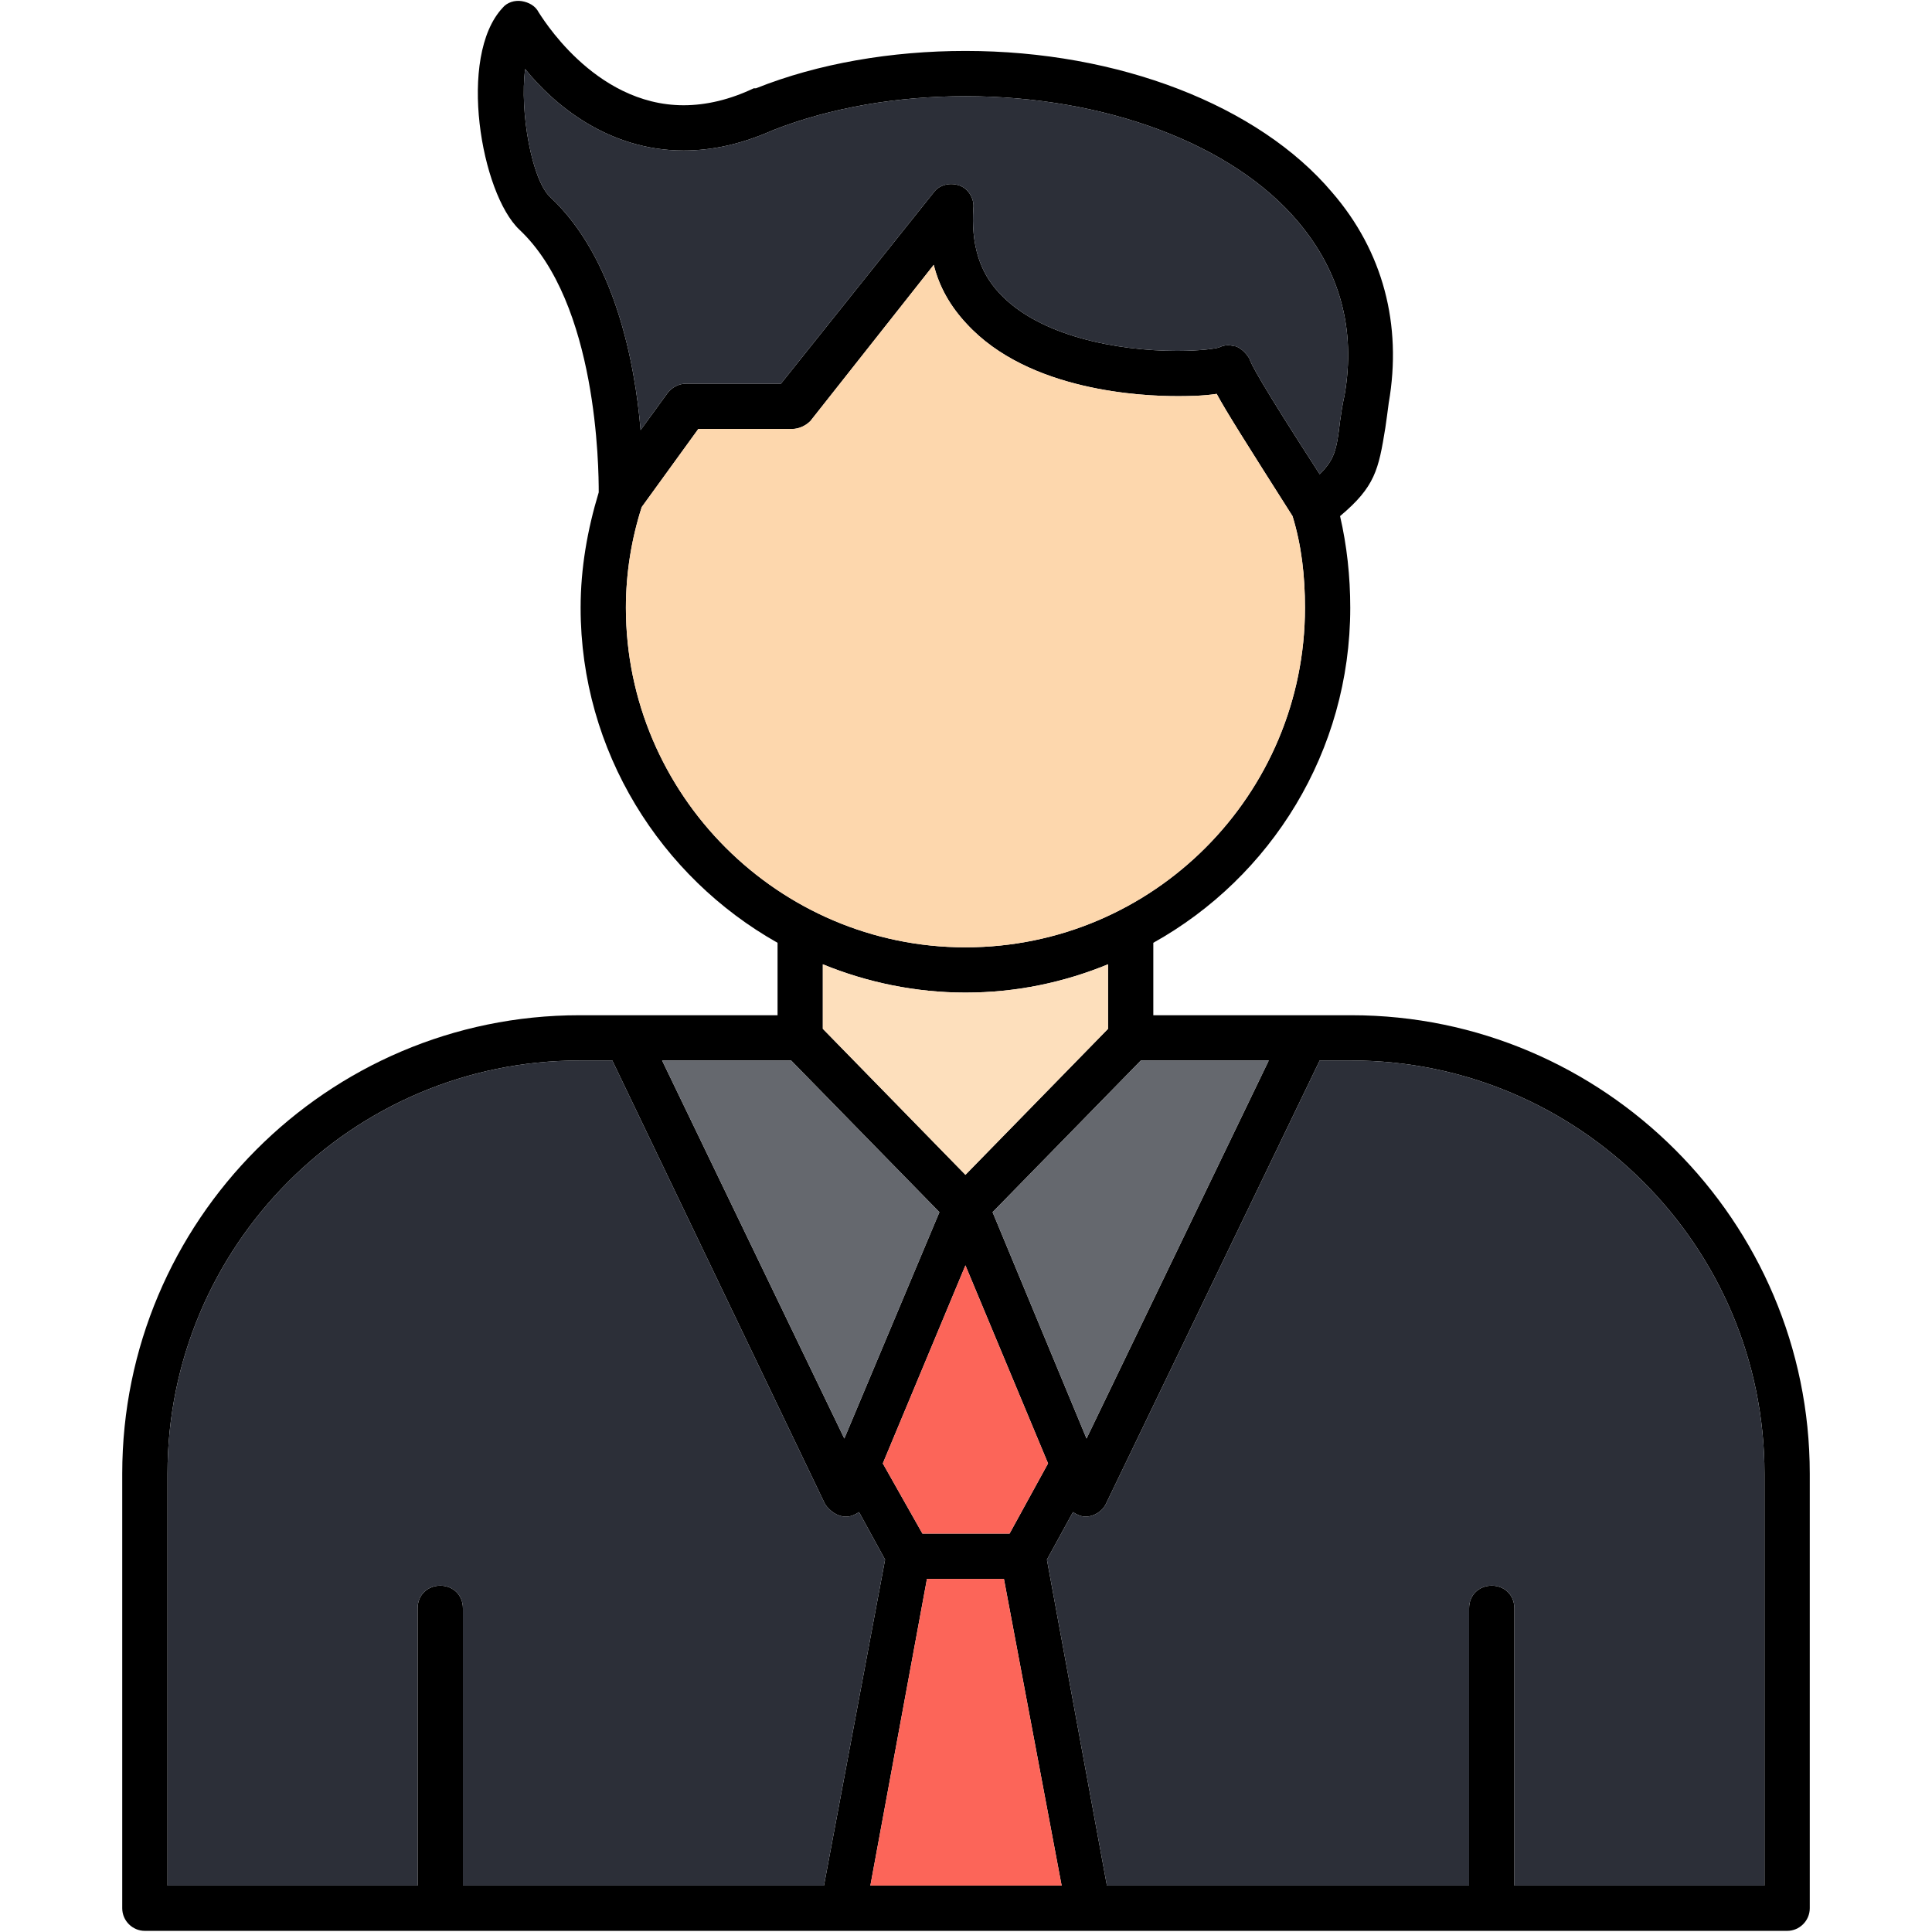
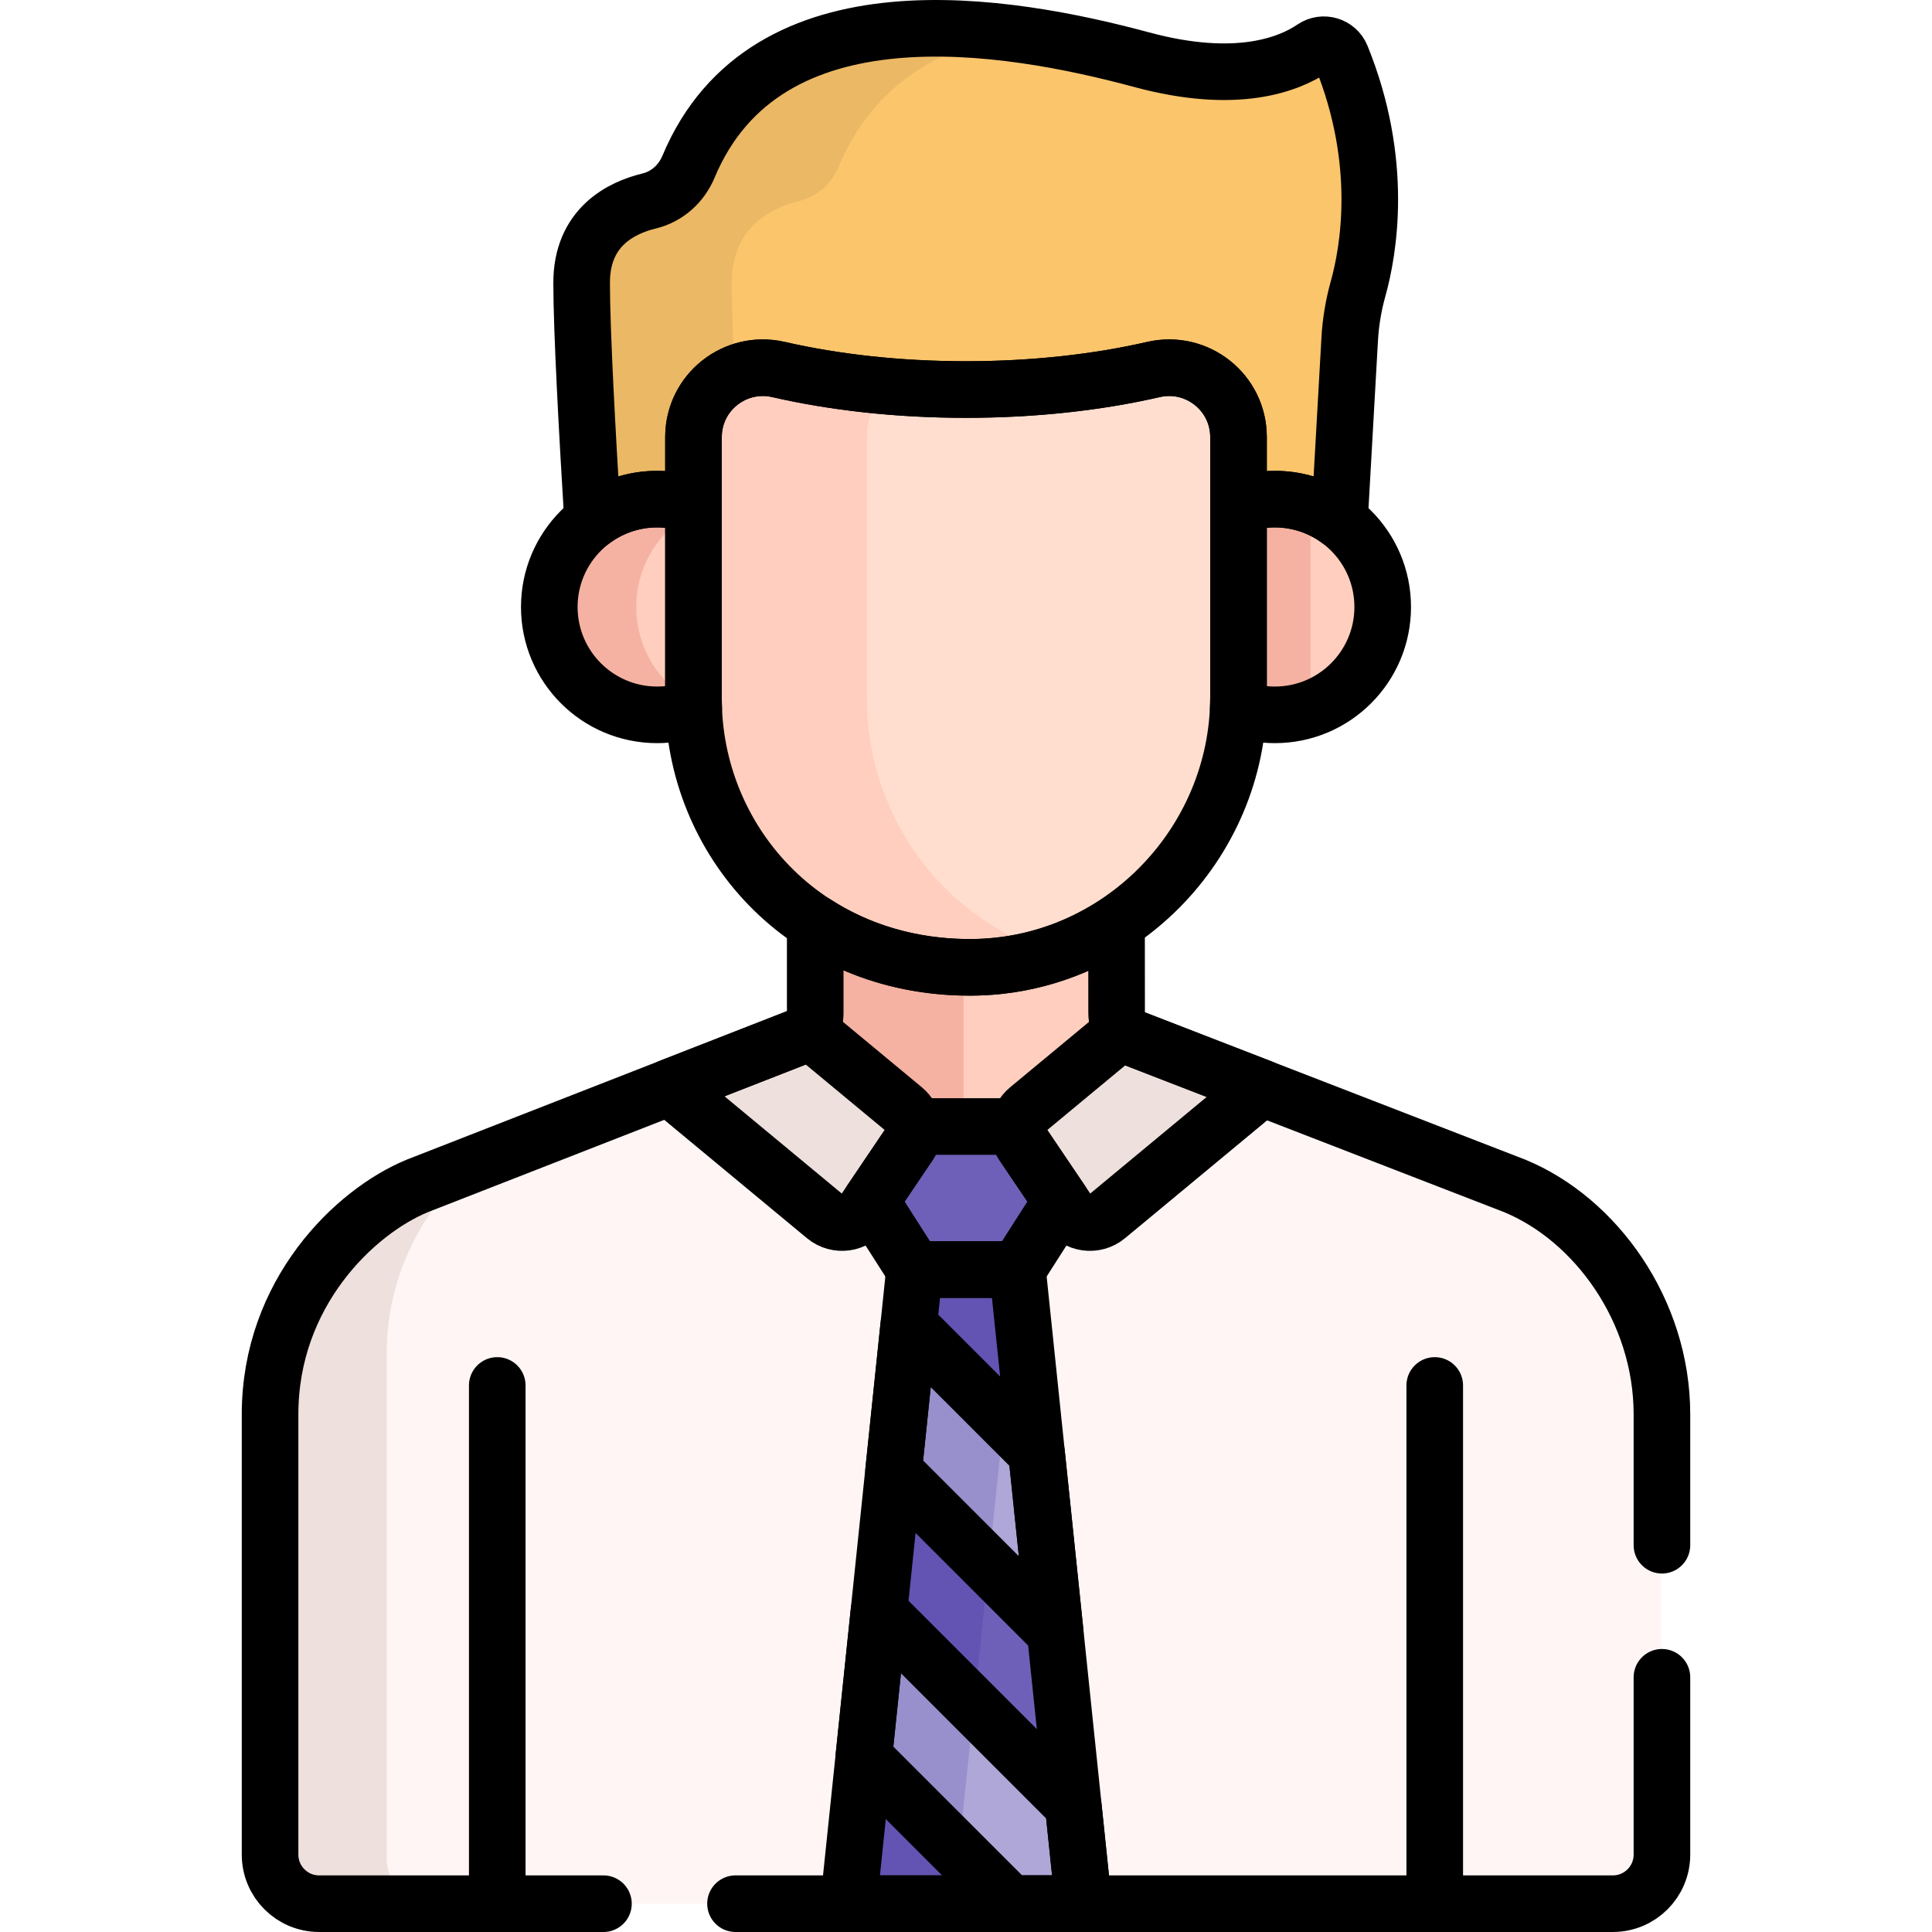
- <svg xmlns="http://www.w3.org/2000/svg" clip-rule="evenodd" fill-rule="evenodd" height="1.707in" image-rendering="optimizeQuality" shape-rendering="geometricPrecision" text-rendering="geometricPrecision" viewBox="0 0 1707 1707" width="1.707in">
-   <g id="Layer_x0020_1">
-     <path d="m1298 1666v-245c0-12 9-20 20-20s20 8 20 20v245h221v-364c0-201-164-365-365-365h-28l-189 392c-3 6-10 11-18 11-4 0-8-2-11-4l-23 42 53 288zm281 40h-1451c-11 0-20-9-20-20v-384c0-223 181-405 404-405h41 1 133v-64c-103-58-174-169-174-296 0-35 6-69 16-102 0-21-1-167-70-232-34-32-55-153-15-196 4-5 11-7 17-6s12 4 15 10c1 1 48 82 128 82 20 0 41-5 62-15h2c55-22 120-33 185-33 135 0 259 48 324 125 45 52 62 117 50 186-1 8-2 15-3 22-6 37-9 52-40 78 6 26 9 53 9 81 0 127-70 238-174 296v64h133 2 40c223 0 405 182 405 405v384c0 11-9 20-20 20zm-880-769h-114l161 334 84-200zm-158 0h-29c-201 0-364 164-364 365v364h221v-245c0-12 9-20 20-20s20 8 20 20v245h319l54-288-23-42c-3 2-7 4-11 4 0 0 0 0-1 0-7 0-14-5-18-11zm580 0h-113l-131 134 83 200zm-306 418h77l34-62-73-175-73 175zm-46 311h169l-51-271h-68zm84-628 126-129v-57c-39 16-81 25-126 25-44 0-87-9-126-25v57zm-286-590c-9 28-14 58-14 89 0 165 135 300 300 300 166 0 300-135 300-300 0-28-3-55-11-81-40-63-59-93-67-108-13 2-27 2-35 2-30 0-131-4-186-64-14-15-24-32-29-52l-109 138c-4 4-10 7-16 7h-83zm518-143c3 0 5 1 7 1 5 2 9 6 12 11 1 4 9 20 62 102 13-13 15-21 18-47 1-7 2-14 4-23 10-58-4-109-41-153-58-69-171-111-294-111-60 0-119 10-170 30-27 12-53 18-79 18-67 0-115-41-140-72-5 38 6 98 22 113 57 53 75 146 80 206l24-33c4-5 10-8 16-8h84l135-169c5-7 15-9 23-6s13 12 12 20c-2 31 5 56 23 75 35 38 104 51 157 51 21 0 34-2 37-3 2-1 5-2 8-2z" />
-     <path d="m1298 1666v-245c0-12 9-20 20-20s20 8 20 20v245h221v-364c0-201-164-365-365-365h-28l-189 392c-3 6-10 11-18 11-4 0-8-2-11-4l-23 42 53 288z" fill="#2c2f38" />
-     <path d="m782 1378-23-42c-3 2-7 4-11 4h-1c-7 0-14-5-18-11l-188-392h-29c-201 0-364 164-364 365v364h221v-245c0-12 9-20 20-20s20 8 20 20v245h319z" fill="#2c2f38" />
-     <path d="m853 837c166 0 300-135 300-300 0-28-3-55-11-81-40-63-59-93-67-108-13 2-27 2-35 2-30 0-131-4-186-64-14-15-24-32-29-52l-109 138c-4 4-10 7-16 7h-83l-50 69c-9 28-14 58-14 89 0 165 135 300 300 300z" fill="#fdd7ad" />
-     <path d="m1040 310c21 0 34-2 37-3 2-1 5-2 8-2s5 1 7 1c5 2 9 6 12 11 1 4 9 20 62 102 13-13 15-21 18-47 1-7 2-14 4-23 10-58-4-109-41-153-58-69-171-111-294-111-60 0-119 10-170 30-27 12-53 18-79 18-67 0-115-41-140-72-5 38 6 98 22 113 57 53 75 146 80 206l24-33c4-5 10-8 16-8h84l135-169c5-7 15-9 23-6s13 12 12 20c-2 31 5 56 23 75 35 38 104 51 157 51z" fill="#2c2f38" />
-     <path d="m979 852c-39 16-81 25-126 25-44 0-87-9-126-25v57l126 129 126-129z" fill="#fddfbc" />
-     <path d="m926 1293-73-175-73 175 35 62h77z" fill="#fc6559" />
-     <path d="m877 1071 83 200 161-334h-113z" fill="#65686e" />
-     <path d="m746 1271 84-200-131-134h-114z" fill="#65686e" />
-     <path d="m887 1395h-68l-50 271h169z" fill="#fc6559" />
+ <svg xmlns="http://www.w3.org/2000/svg" version="1.1" id="svg4395" xml:space="preserve" width="682.667" height="682.667" viewBox="0 0 682.667 682.667">
+   <defs id="defs4399">
+     <clipPath clipPathUnits="userSpaceOnUse" id="clipPath4409">
+       <path d="M 0,512 H 512 V 0 H 0 Z" id="path4407" />
+     </clipPath>
+   </defs>
+   <g id="g4401" transform="matrix(1.333333,0,0,-1.333333,0,682.6667)">
+     <g id="g4403">
+       <g id="g4405" clip-path="url(#clipPath4409)">
+         <g id="g4411" transform="translate(244.7275,205.667)">
+           <path d="m 0,0 h 24.972 l 31.984,28.354 -3.789,1.396 -0.503,3.498 c -1.054,1.264 -1.685,2.869 -1.69,4.593 L 50.955,61.566 46,65.083 h -71.698 l -3.199,-3.41 10e-4,-23.788 c 0,-2.067 -0.698,-3.534 -1.671,-4.617 l 0.9,-4.601 -4.009,-1.429 z" style="fill:#ffcebe;fill-opacity:1;fill-rule:nonzero;stroke:none" id="path4413" />
+         </g>
+         <g id="g4415" transform="translate(255.3545,270.75)">
+           <path d="m 0,0 h -36.325 l -3.199,-3.41 10e-4,-23.788 c 0,-2.067 -0.698,-3.534 -1.671,-4.617 l 0.901,-4.602 -4.01,-1.428 33.676,-27.238 H 0 Z" style="fill:#f5b2a2;fill-opacity:1;fill-rule:nonzero;stroke:none" id="path4417" />
+         </g>
+         <g id="g4419" transform="translate(401.1792,197.7325)">
+           <path d="m 0,0 c -2.995,1.16 -38.83,15.038 -66.988,25.943 v -0.001 l -3.964,-0.174 -28.544,10.52 -31.984,-28.353 h -24.972 l -33.676,27.237 -25.49,-9.08 h -8.357 L -290.782,0 c -16.691,-6.869 -39.039,-28.481 -39.039,-60.552 v -116.669 c 0,-7.185 5.824,-13.009 13.009,-13.009 h 140.291 l 2.569,1.665 h 56.983 l 2.708,-1.665 v 0 h 140.29 c 7.185,0 13.009,5.824 13.009,13.009 V -60.552 C 39.038,-32.933 21.355,-8.789 0,0" style="fill:#fff5f5;fill-opacity:1;fill-rule:nonzero;stroke:none" id="path4421" />
+         </g>
+         <g id="g4423" transform="translate(102.4878,19.5113)">
+           <path d="m 0,0 v 133.669 c 0,22.51 11.012,39.858 23.347,50.581 L 7.909,178.221 C -8.781,171.352 -31.129,149.74 -31.129,117.669 V 1 c 0,-7.185 5.824,-13.009 13.008,-13.009 H 8.007 C 3.306,-10.048 0,-5.411 0,0" style="fill:#eee1dd;fill-opacity:1;fill-rule:nonzero;stroke:none" id="path4425" />
+         </g>
+         <g id="g4427" transform="translate(233.9775,81.5)">
+           <path d="m 0,0 47.75,-48.125 2.482,0.139 L 45.463,-2.165 43.833,1.25 4.5,41.083 2.616,40.681 -1.254,3.5 h 0.001 z" style="fill:#6e60b8;fill-opacity:1;fill-rule:nonzero;stroke:none" id="path4429" />
+         </g>
+         <g id="g4431" transform="translate(267.5571,7.5025)">
+           <path d="m 0,0 -0.629,2.665 -35.201,36.084 -3.025,0.106 v 0 L -42.899,0 Z" style="fill:#6e60b8;fill-opacity:1;fill-rule:nonzero;stroke:none" id="path4433" />
+         </g>
+         <g id="g4435" transform="translate(242.311,155.5835)">
+           <path d="m 0,0 29.166,-29.666 3.008,1.038 -5.058,48.593 -2.2,2.202 H 2.064 L -0.163,19.965 -1.695,5.241 Z" style="fill:#6e60b8;fill-opacity:1;fill-rule:nonzero;stroke:none" id="path4437" />
+         </g>
+         <g id="g4439" transform="translate(242.311,155.5835)">
+           <path d="m 0,0 23.293,-23.693 4.184,40.193 -0.361,3.465 -2.2,2.202 H 2.064 L -0.163,19.965 -1.695,5.241 Z" style="fill:#6353b2;fill-opacity:1;fill-rule:nonzero;stroke:none" id="path4441" />
+         </g>
+         <g id="g4443" transform="translate(233.9775,81.5)">
+           <path d="M 0,0 23.877,-24.064 28.164,17.119 4.5,41.083 2.616,40.681 -1.254,3.5 h 0.001 z" style="fill:#6353b2;fill-opacity:1;fill-rule:nonzero;stroke:none" id="path4445" />
+         </g>
+         <g id="g4447" transform="translate(231.7275,46.2515)">
+           <path d="M 0,0 -3.025,0.106 H -3.026 L -7.07,-38.75 h 28 l 1.627,15.627 z" style="fill:#6353b2;fill-opacity:1;fill-rule:nonzero;stroke:none" id="path4449" />
+         </g>
+         <g id="g4451" transform="translate(271.811,212.25)">
+           <path d="m 0,0 -2.056,1.211 h -27.935 l -1.842,-0.878 -10,-16.583 0.575,-2.321 11.595,-18.131 h 27.279 l 11.595,18.131 v 2.821 z" style="fill:#6e60b8;fill-opacity:1;fill-rule:nonzero;stroke:none" id="path4453" />
+         </g>
+         <g id="g4455" transform="translate(282.7422,191.1324)">
+           <path d="m 0,0 c 2.347,-3.476 7.18,-4.168 10.408,-1.491 l 41.041,34.034 c -17.511,6.782 -32.056,12.415 -33.877,13.12 -1.167,0.451 -2.154,1.197 -2.923,2.12 L -10.477,26.947 c -2.808,-2.328 -3.392,-6.408 -1.351,-9.431 z" style="fill:#eee1dd;fill-opacity:1;fill-rule:nonzero;stroke:none" id="path4457" />
+         </g>
+         <g id="g4459" transform="translate(218.4248,189.6416)">
+           <path d="m 0,0 c 3.228,-2.677 8.062,-1.985 10.408,1.491 l 11.828,17.516 c 2.041,3.023 1.457,7.102 -1.351,9.431 L -4.265,49.293 C -4.692,48.818 -5.167,48.409 -5.669,48.068 L -41.221,34.183 Z" style="fill:#eee1dd;fill-opacity:1;fill-rule:nonzero;stroke:none" id="path4461" />
+         </g>
+         <g id="g4463" transform="translate(228.7021,46.3575)">
+           <path d="M 0,0 38.855,-38.855 H 58.216 L 55.508,-12.843 4.022,38.643 Z" style="fill:#aea7d7;fill-opacity:1;fill-rule:nonzero;stroke:none" id="path4465" />
+         </g>
+         <g id="g4467" transform="translate(258.0844,59.6402)">
+           <path d="m 0,0 -25.36,25.36 -4.022,-38.643 25.36,-25.36 z" style="fill:#9790cc;fill-opacity:1;fill-rule:nonzero;stroke:none" id="path4469" />
+         </g>
+         <g id="g4471" transform="translate(236.5942,122.1812)">
+           <path d="M 0,0 42.847,-42.847 37.891,4.774 4.022,38.644 Z" style="fill:#aea7d7;fill-opacity:1;fill-rule:nonzero;stroke:none" id="path4473" />
+         </g>
+         <g id="g4475" transform="translate(265.976,135.4644)">
+           <path d="m 0,0 -25.36,25.36 -4.022,-38.643 25.36,-25.36 z" style="fill:#9790cc;fill-opacity:1;fill-rule:nonzero;stroke:none" id="path4477" />
+         </g>
+         <g id="g4479" transform="translate(355.2451,497.0454)">
+           <path d="m 0,0 c -1.191,2.933 -4.809,4.017 -7.427,2.237 -6.469,-4.393 -20.35,-9.872 -45.369,-3.13 -35.667,9.613 -99.698,20.761 -120.213,-28.361 -1.867,-4.472 -5.673,-7.906 -10.383,-9.045 -7.517,-1.818 -17.926,-6.989 -17.926,-21.683 0,-12.746 1.535,-40.66 2.904,-63.021 l 2.896,-3.471 h 30.334 v 31.667 h 131.333 v -31.667 h 28.667 l 4.696,3.461 2.717,48.086 c 0.254,4.509 0.994,8.969 2.209,13.319 C 7.255,-51.523 11.389,-28.033 0,0" style="fill:#fbc56c;fill-opacity:1;fill-rule:nonzero;stroke:none" id="path4481" />
+         </g>
+         <g id="g4483" transform="translate(193.9272,437.0635)">
+           <path d="m 0,0 c 0,14.694 10.409,19.865 17.926,21.683 4.71,1.139 8.515,4.573 10.383,9.045 9.131,21.864 26.885,31.781 46.92,35.215 -33.484,4.412 -71.886,0.782 -86.92,-35.215 -1.868,-4.472 -5.673,-7.906 -10.383,-9.045 C -29.591,19.865 -40,14.694 -40,0 c 0,-12.746 1.535,-40.66 2.904,-63.021 l 2.896,-3.471 h 30.334 v 31.667 H 1.29 C 0.552,-20.741 0,-7.643 0,0" style="fill:#ebb865;fill-opacity:1;fill-rule:nonzero;stroke:none" id="path4485" />
+         </g>
+         <g id="g4487" transform="translate(337.6347,379.7271)">
+           <path d="m 0,0 c -3.38,0 -6.621,-0.591 -9.63,-1.668 l -3.944,-3.821 v -45.333 l 3.865,-4.651 c 3.031,-1.094 6.3,-1.694 9.709,-1.694 15.786,0 28.583,12.797 28.583,28.584 C 28.583,-12.797 15.786,0 0,0" style="fill:#ffcebe;fill-opacity:1;fill-rule:nonzero;stroke:none" id="path4489" />
+         </g>
+         <g id="g4491" transform="translate(173.9404,379.7271)">
+           <path d="m 0,0 c -15.786,0 -28.583,-12.797 -28.583,-28.583 0,-15.787 12.797,-28.584 28.583,-28.584 3.403,0 6.667,0.598 9.693,1.689 l 6.428,6.656 v 43.41 L 9.63,-1.668 C 6.621,-0.591 3.38,0 0,0" style="fill:#ffcebe;fill-opacity:1;fill-rule:nonzero;stroke:none" id="path4493" />
+         </g>
+         <g id="g4495" transform="translate(347.3134,378.0435)">
+           <path d="m 0,0 c -3.023,1.088 -6.281,1.684 -9.679,1.684 -3.38,0 -6.62,-0.591 -9.63,-1.668 l -3.943,-3.821 v -45.333 l 3.864,-4.651 c 3.032,-1.095 6.3,-1.694 9.709,-1.694 3.398,0 6.656,0.596 9.679,1.684 z" style="fill:#f5b2a2;fill-opacity:1;fill-rule:nonzero;stroke:none" id="path4497" />
+         </g>
+         <g id="g4499" transform="translate(168.6094,351.1436)">
+           <path d="m 0,0 c 0,11.514 6.811,21.43 16.62,25.959 l -1.659,0.957 c -3.009,1.077 -6.25,1.667 -9.63,1.667 -15.786,0 -28.583,-12.797 -28.583,-28.583 0,-15.786 12.797,-28.583 28.583,-28.583 3.403,0 6.667,0.597 9.693,1.688 l 1.117,1.156 C 6.588,-21.112 0,-11.326 0,0" style="fill:#f5b2a2;fill-opacity:1;fill-rule:nonzero;stroke:none" id="path4501" />
+         </g>
+         <g id="g4503" transform="translate(305.4756,414.0777)">
+           <path d="m 0,0 c -14.733,-3.382 -31.669,-5.307 -49.688,-5.307 -8.015,0 -15.797,0.401 -23.285,1.121 -2.625,-3.22 -4.242,-7.326 -4.242,-11.901 v -71.409 c 0,-29.709 18.064,-57.4 47.342,-68.348 30.116,8.416 52.402,36.45 52.402,69.123 v 68.816 C 22.529,-6.076 11.53,2.646 0,0" style="fill:#ffdecf;fill-opacity:1;fill-rule:nonzero;stroke:none" id="path4505" />
+         </g>
+         <g id="g4507" transform="translate(229.7285,326.8277)">
+           <path d="m 0,0 v 69.344 c 0,5.38 2.279,10.113 5.844,13.43 -10.484,0.868 -20.399,2.393 -29.473,4.476 -11.53,2.646 -22.529,-6.076 -22.529,-17.906 V 0 c 0,-37.177 29.108,-71.135 73.148,-71.186 7.79,-0.008 15.29,1.288 22.322,3.649 C 18.917,-57.822 0,-29.963 0,0" style="fill:#ffcebe;fill-opacity:1;fill-rule:nonzero;stroke:none" id="path4509" />
+         </g>
+         <g id="g4511" transform="translate(256,408.7705)">
+           <path d="m 0,0 c -18.019,0 -34.955,1.925 -49.688,5.307 -11.53,2.647 -22.529,-6.076 -22.529,-17.906 v -69.344 c 0,-37.177 29.108,-71.135 73.148,-71.185 39.206,-0.046 71.286,32.508 71.286,71.714 v 68.815 C 72.217,-0.769 61.218,7.954 49.688,5.307 34.955,1.925 18.019,0 0,0 Z" style="fill:none;stroke:#000000;stroke-width:15;stroke-linecap:round;stroke-linejoin:round;stroke-miterlimit:10;stroke-dasharray:none;stroke-opacity:1" id="path4513" />
+         </g>
+         <g id="g4515" transform="translate(174.1528,379.7271)">
+           <path d="m 0,0 c 3.38,0 6.621,-0.591 9.63,-1.668 v 18.113 c 0,11.83 10.999,20.552 22.529,17.906 14.733,-3.382 31.669,-5.308 49.688,-5.308 18.019,0 34.955,1.926 49.688,5.308 11.53,2.646 22.529,-6.076 22.529,-17.906 V -1.668 c 3.009,1.077 6.25,1.668 9.63,1.668 6.423,0 12.349,-2.119 17.122,-5.694 l 2.717,48.085 c 0.255,4.509 0.994,8.969 2.21,13.319 2.817,10.085 6.95,33.575 -4.439,61.609 -1.191,2.932 -4.808,4.016 -7.427,2.237 -6.468,-4.393 -20.35,-9.872 -45.368,-3.13 C 92.842,126.038 28.811,137.187 8.295,88.064 6.428,83.592 2.623,80.158 -2.088,79.019 -9.605,77.201 -20.014,72.031 -20.014,57.336 c 0,-12.745 1.536,-40.66 2.905,-63.021 C -12.339,-2.115 -6.417,0 0,0 Z" style="fill:none;stroke:#000000;stroke-width:15;stroke-linecap:round;stroke-linejoin:round;stroke-miterlimit:10;stroke-dasharray:none;stroke-opacity:1" id="path4517" />
+         </g>
+         <g id="g4519" transform="translate(337.8471,379.7271)">
+           <path d="m 0,0 c -3.38,0 -6.621,-0.591 -9.63,-1.668 v -50.703 c 0,-1.039 -0.035,-2.071 -0.079,-3.102 3.031,-1.094 6.3,-1.694 9.709,-1.694 15.786,0 28.583,12.797 28.583,28.584 C 28.583,-12.797 15.786,0 0,0 Z" style="fill:none;stroke:#000000;stroke-width:15;stroke-linecap:round;stroke-linejoin:round;stroke-miterlimit:10;stroke-dasharray:none;stroke-opacity:1" id="path4521" />
+         </g>
+         <g id="g4523" transform="translate(183.7832,326.8277)">
+           <path d="m 0,0 v 51.231 c -3.01,1.078 -6.25,1.668 -9.63,1.668 -15.787,0 -28.584,-12.797 -28.584,-28.583 0,-15.786 12.797,-28.584 28.584,-28.584 3.403,0 6.666,0.598 9.693,1.689 C 0.032,-1.72 0,-0.862 0,0 Z" style="fill:none;stroke:#000000;stroke-width:15;stroke-linecap:round;stroke-linejoin:round;stroke-miterlimit:10;stroke-dasharray:none;stroke-opacity:1" id="path4525" />
+         </g>
+         <g id="g4527" transform="translate(380.2216,9.502)">
+           <path d="M 0,0 V 135.339" style="fill:none;stroke:#000000;stroke-width:15;stroke-linecap:round;stroke-linejoin:round;stroke-miterlimit:10;stroke-dasharray:none;stroke-opacity:1" id="path4529" />
+         </g>
+         <g id="g4531" transform="translate(131.7783,144.8413)">
+           <path d="M 0,0 V -135.339" style="fill:none;stroke:#000000;stroke-width:15;stroke-linecap:round;stroke-linejoin:round;stroke-miterlimit:10;stroke-dasharray:none;stroke-opacity:1" id="path4533" />
+         </g>
+         <g id="g4535" transform="translate(282.9546,191.1319)">
+           <path d="m 0,0 c 2.347,-3.476 7.18,-4.168 10.408,-1.491 l 41.041,34.034 c -17.511,6.782 -32.056,12.415 -33.877,13.12 -1.167,0.451 -2.154,1.197 -2.923,2.12 L -10.477,26.947 c -2.808,-2.328 -3.392,-6.408 -1.351,-9.431 z" style="fill:none;stroke:#000000;stroke-width:15;stroke-linecap:round;stroke-linejoin:round;stroke-miterlimit:10;stroke-dasharray:none;stroke-opacity:1" id="path4537" />
+         </g>
+         <g id="g4539" transform="translate(218.6372,189.6411)">
+           <path d="m 0,0 c 3.228,-2.677 8.062,-1.985 10.408,1.491 l 11.828,17.516 c 2.041,3.023 1.457,7.102 -1.351,9.431 L -4.265,49.293 C -4.692,48.818 -5.167,48.409 -5.669,48.068 L -41.221,34.183 Z" style="fill:none;stroke:#000000;stroke-width:15;stroke-linecap:round;stroke-linejoin:round;stroke-miterlimit:10;stroke-dasharray:none;stroke-opacity:1" id="path4541" />
+         </g>
+         <g id="g4543" transform="translate(269.6396,175.5484)">
+           <path d="M 0,0 H -27.279 L -44.77,-168.046 h 62.26 z" style="fill:none;stroke:#000000;stroke-width:15;stroke-linecap:round;stroke-linejoin:round;stroke-miterlimit:10;stroke-dasharray:none;stroke-opacity:1" id="path4545" />
+         </g>
+         <g id="g4547" transform="translate(228.914,46.3575)">
+           <path d="M 0,0 38.855,-38.855 H 58.216 L 55.509,-12.844 4.022,38.643 Z" style="fill:none;stroke:#000000;stroke-width:15;stroke-linecap:round;stroke-linejoin:round;stroke-miterlimit:10;stroke-dasharray:none;stroke-opacity:1" id="path4549" />
+         </g>
+         <g id="g4551" transform="translate(236.8061,122.1812)">
+           <path d="M 0,0 42.848,-42.847 37.891,4.774 4.022,38.644 Z" style="fill:none;stroke:#000000;stroke-width:15;stroke-linecap:round;stroke-linejoin:round;stroke-miterlimit:10;stroke-dasharray:none;stroke-opacity:1" id="path4553" />
+         </g>
+         <g id="g4555" transform="translate(271.1269,208.648)">
+           <path d="M 0,0 C -0.988,1.463 -1.355,3.173 -1.159,4.813 H -29.095 C -28.898,3.173 -29.266,1.463 -30.254,0 L -40.361,-14.969 -28.766,-33.1 h 27.279 l 11.595,18.131 z" style="fill:none;stroke:#000000;stroke-width:15;stroke-linecap:round;stroke-linejoin:round;stroke-miterlimit:10;stroke-dasharray:none;stroke-opacity:1" id="path4557" />
+         </g>
+         <g id="g4559" transform="translate(194.9165,7.502)">
+           <path d="m 0,0 h 232.504 c 7.185,0 13.009,5.825 13.009,13.009 v 46.99" style="fill:none;stroke:#000000;stroke-width:15;stroke-linecap:round;stroke-linejoin:round;stroke-miterlimit:10;stroke-dasharray:none;stroke-opacity:1" id="path4561" />
+         </g>
+         <g id="g4563" transform="translate(440.4297,102.5005)">
+           <path d="m 0,0 v 34.68 c 0,27.619 -17.683,51.763 -39.038,60.552 -4.857,1.881 -96.116,37.224 -100.865,39.062 -2.766,1.07 -4.604,3.732 -4.613,6.713 l -0.019,23.726 c -11.184,-7.318 -24.531,-11.591 -38.864,-11.591 -15.806,0 -29.677,4.382 -40.988,11.697 l 0.001,-23.788 c 0,-2.973 -1.43,-4.725 -3.076,-5.843 L -329.82,95.232 C -346.511,88.363 -368.859,66.75 -368.859,34.68 V -81.989 c 0,-7.185 5.824,-13.01 13.009,-13.01 h 75.337" style="fill:none;stroke:#000000;stroke-width:15;stroke-linecap:round;stroke-linejoin:round;stroke-miterlimit:10;stroke-dasharray:none;stroke-opacity:1" id="path4565" />
+         </g>
+       </g>
+     </g>
  </g>
</svg>
